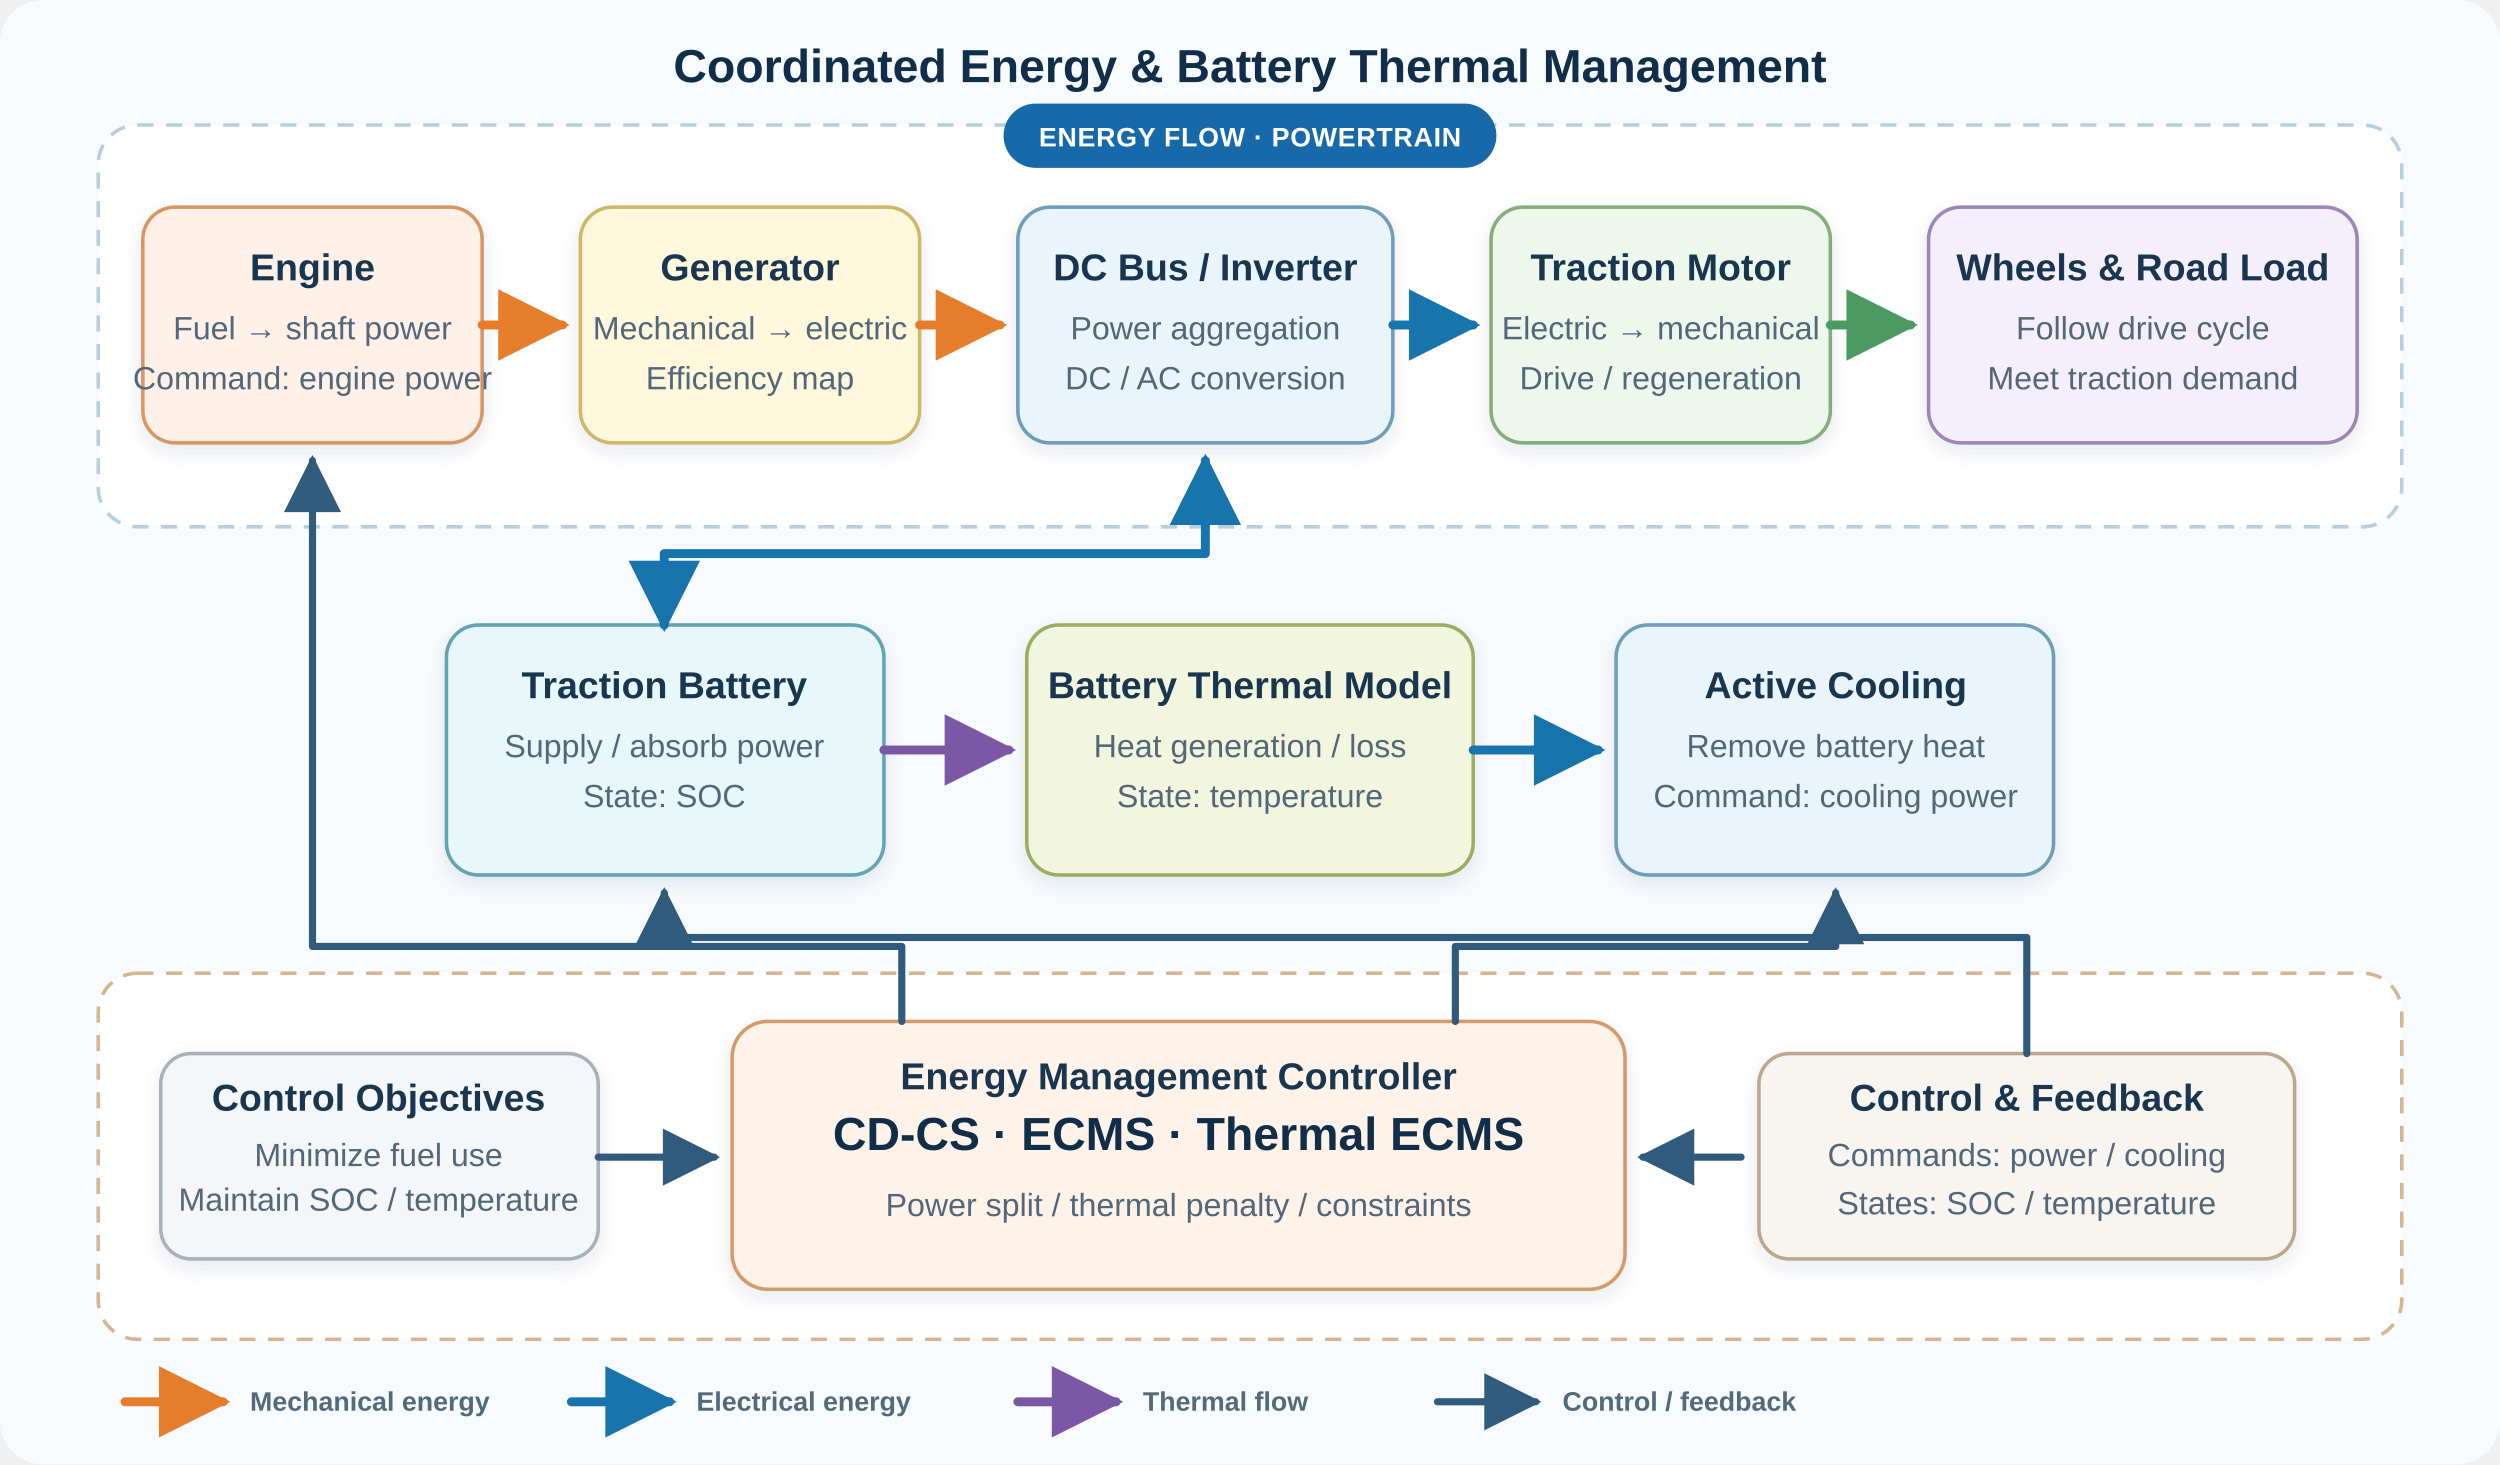
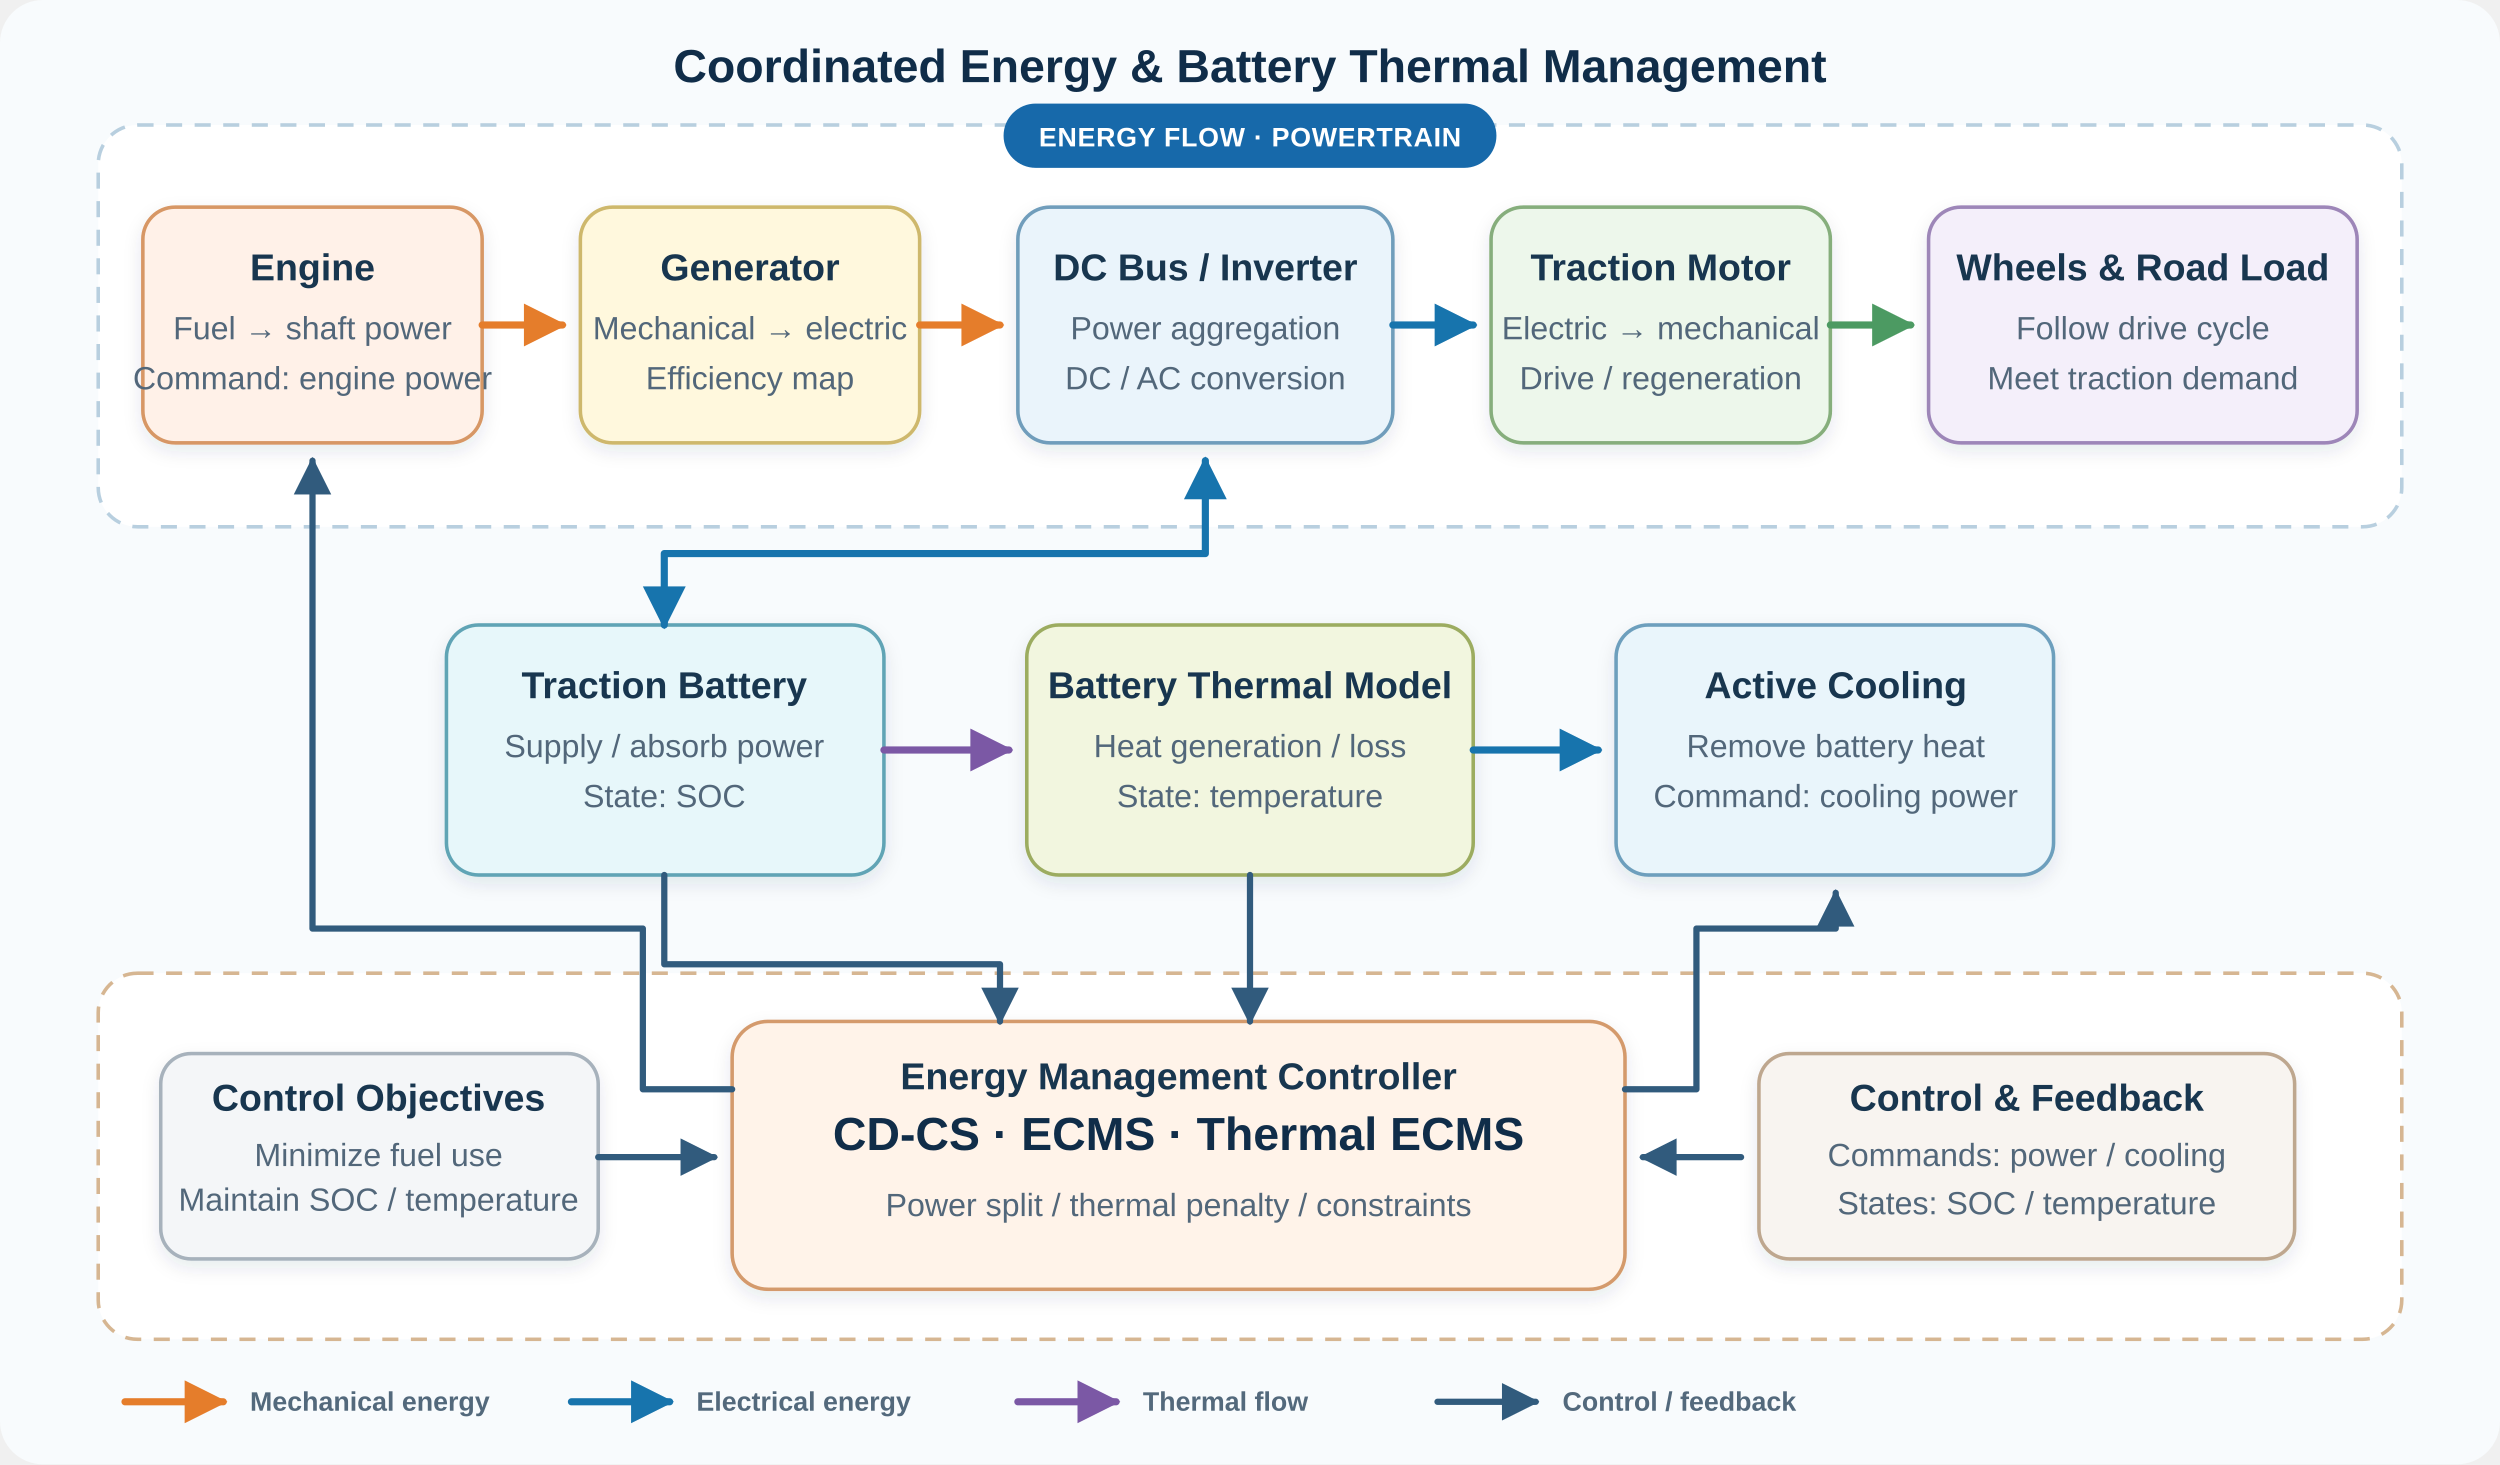
<svg xmlns="http://www.w3.org/2000/svg" viewBox="0 0 1400 820" role="img" aria-labelledby="title desc">
  <defs>
    <style>
-       .title{font:700 26px "Segoe UI",Arial,sans-serif;fill:#102d49}.label{font:700 21px "Segoe UI",Arial,sans-serif;fill:#18364f}.body{font:18px "Segoe UI",Arial,sans-serif;fill:#52677a}.small{font:700 15px "Segoe UI",Arial,sans-serif;fill:#53697c}.flow{fill:none;stroke-width:5;stroke-linecap:round;stroke-linejoin:round}.feedback{fill:none;stroke:#315b7d;stroke-width:4;stroke-linecap:round;stroke-linejoin:round}.node{stroke-width:2}.tag{font:700 15px "Segoe UI",Arial,sans-serif;fill:#fff;letter-spacing:.4px}
+       .title{font:700 26px "Segoe UI",Arial,sans-serif;fill:#102d49}.label{font:700 21px "Segoe UI",Arial,sans-serif;fill:#18364f}.body{font:18px "Segoe UI",Arial,sans-serif;fill:#52677a}.small{font:700 15px "Segoe UI",Arial,sans-serif;fill:#53697c}.flow{fill:none;stroke-width:4;stroke-linecap:round;stroke-linejoin:round}.feedback{fill:none;stroke:#315b7d;stroke-width:3.5;stroke-linecap:round;stroke-linejoin:round}.node{stroke-width:2}.tag{font:700 15px "Segoe UI",Arial,sans-serif;fill:#fff;letter-spacing:.4px}
    </style>
-     <marker id="arrow-orange" viewBox="0 0 10 10" refX="9" refY="5" markerWidth="8" markerHeight="8" orient="auto-start-reverse">
+     <marker id="arrow-orange" viewBox="0 0 10 10" refX="9" refY="5" markerWidth="6" markerHeight="6" orient="auto-start-reverse">
      <path d="M0 0L10 5L0 10z" fill="#e57d2b" />
    </marker>
-     <marker id="arrow-blue" viewBox="0 0 10 10" refX="9" refY="5" markerWidth="8" markerHeight="8" orient="auto-start-reverse">
+     <marker id="arrow-blue" viewBox="0 0 10 10" refX="9" refY="5" markerWidth="6" markerHeight="6" orient="auto-start-reverse">
      <path d="M0 0L10 5L0 10z" fill="#1774ad" />
    </marker>
-     <marker id="arrow-green" viewBox="0 0 10 10" refX="9" refY="5" markerWidth="8" markerHeight="8" orient="auto-start-reverse">
+     <marker id="arrow-green" viewBox="0 0 10 10" refX="9" refY="5" markerWidth="6" markerHeight="6" orient="auto-start-reverse">
      <path d="M0 0L10 5L0 10z" fill="#4c9a62" />
    </marker>
-     <marker id="arrow-purple" viewBox="0 0 10 10" refX="9" refY="5" markerWidth="8" markerHeight="8" orient="auto-start-reverse">
+     <marker id="arrow-purple" viewBox="0 0 10 10" refX="9" refY="5" markerWidth="6" markerHeight="6" orient="auto-start-reverse">
      <path d="M0 0L10 5L0 10z" fill="#7b58a5" />
    </marker>
-     <marker id="arrow-navy" viewBox="0 0 10 10" refX="9" refY="5" markerWidth="8" markerHeight="8" orient="auto-start-reverse">
+     <marker id="arrow-navy" viewBox="0 0 10 10" refX="9" refY="5" markerWidth="6" markerHeight="6" orient="auto-start-reverse">
      <path d="M0 0L10 5L0 10z" fill="#315b7d" />
    </marker>
    <filter id="shadow" x="-10%" y="-10%" width="120%" height="130%">
      <feDropShadow dx="0" dy="4" stdDeviation="5" flood-color="#17334d" flood-opacity=".10" />
    </filter>
  </defs>
  <rect width="1400" height="820" rx="24" fill="#f8fbfd" />
  <text x="700" y="46" text-anchor="middle" class="title">Coordinated Energy &amp; Battery Thermal Management</text>
  <rect x="55" y="70" width="1290" height="225" rx="22" fill="#fff" stroke="#b8cfdf" stroke-width="2" stroke-dasharray="9 7" />
  <rect x="562" y="58" width="276" height="36" rx="18" fill="#1769aa" />
  <text x="700" y="82" text-anchor="middle" class="tag">ENERGY FLOW · POWERTRAIN</text>
  <g filter="url(#shadow)">
    <rect class="node" x="80" y="116" width="190" height="132" rx="18" fill="#fff1e8" stroke="#d79765" />
    <rect class="node" x="325" y="116" width="190" height="132" rx="18" fill="#fff8dd" stroke="#ceb86c" />
    <rect class="node" x="570" y="116" width="210" height="132" rx="18" fill="#eaf4fb" stroke="#6f9dbb" />
    <rect class="node" x="835" y="116" width="190" height="132" rx="18" fill="#edf7eb" stroke="#86ae7c" />
    <rect class="node" x="1080" y="116" width="240" height="132" rx="18" fill="#f4effa" stroke="#9d86b8" />
  </g>
  <text x="175" y="157" text-anchor="middle" class="label">Engine</text>
  <text x="175" y="190" text-anchor="middle" class="body">Fuel → shaft power</text>
  <text x="175" y="218" text-anchor="middle" class="body">Command: engine power</text>
  <text x="420" y="157" text-anchor="middle" class="label">Generator</text>
  <text x="420" y="190" text-anchor="middle" class="body">Mechanical → electric</text>
  <text x="420" y="218" text-anchor="middle" class="body">Efficiency map</text>
  <text x="675" y="157" text-anchor="middle" class="label">DC Bus / Inverter</text>
  <text x="675" y="190" text-anchor="middle" class="body">Power aggregation</text>
  <text x="675" y="218" text-anchor="middle" class="body">DC / AC conversion</text>
  <text x="930" y="157" text-anchor="middle" class="label">Traction Motor</text>
  <text x="930" y="190" text-anchor="middle" class="body">Electric → mechanical</text>
  <text x="930" y="218" text-anchor="middle" class="body">Drive / regeneration</text>
  <text x="1200" y="157" text-anchor="middle" class="label">Wheels &amp; Road Load</text>
  <text x="1200" y="190" text-anchor="middle" class="body">Follow drive cycle</text>
  <text x="1200" y="218" text-anchor="middle" class="body">Meet traction demand</text>
  <path class="flow" d="M270 182H315" stroke="#e57d2b" marker-end="url(#arrow-orange)" />
  <path class="flow" d="M515 182H560" stroke="#e57d2b" marker-end="url(#arrow-orange)" />
  <path class="flow" d="M780 182H825" stroke="#1774ad" marker-end="url(#arrow-blue)" />
  <path class="flow" d="M1025 182H1070" stroke="#4c9a62" marker-end="url(#arrow-green)" />
  <g filter="url(#shadow)">
    <rect class="node" x="250" y="350" width="245" height="140" rx="18" fill="#e7f7fa" stroke="#60a4b5" />
    <rect class="node" x="575" y="350" width="250" height="140" rx="18" fill="#f2f6df" stroke="#9cac61" />
    <rect class="node" x="905" y="350" width="245" height="140" rx="18" fill="#e9f5fb" stroke="#6d9fbd" />
  </g>
  <text x="372" y="391" text-anchor="middle" class="label">Traction Battery</text>
  <text x="372" y="424" text-anchor="middle" class="body">Supply / absorb power</text>
  <text x="372" y="452" text-anchor="middle" class="body">State: SOC</text>
  <text x="700" y="391" text-anchor="middle" class="label">Battery Thermal Model</text>
  <text x="700" y="424" text-anchor="middle" class="body">Heat generation / loss</text>
  <text x="700" y="452" text-anchor="middle" class="body">State: temperature</text>
  <text x="1028" y="391" text-anchor="middle" class="label">Active Cooling</text>
  <text x="1028" y="424" text-anchor="middle" class="body">Remove battery heat</text>
  <text x="1028" y="452" text-anchor="middle" class="body">Command: cooling power</text>
  <path class="flow" d="M372 350V310H675V258" stroke="#1774ad" marker-end="url(#arrow-blue)" marker-start="url(#arrow-blue)" />
  <path class="flow" d="M495 420H565" stroke="#7b58a5" marker-end="url(#arrow-purple)" />
  <path class="flow" d="M825 420H895" stroke="#1774ad" marker-end="url(#arrow-blue)" />
  <rect x="55" y="545" width="1290" height="205" rx="22" fill="#fff" stroke="#d6b692" stroke-width="2" stroke-dasharray="9 7" />
  <g filter="url(#shadow)">
    <rect class="node" x="90" y="590" width="245" height="115" rx="17" fill="#f4f6f8" stroke="#a7b2bc" />
    <rect class="node" x="410" y="572" width="500" height="150" rx="20" fill="#fff3e9" stroke="#d49a6c" />
    <rect class="node" x="985" y="590" width="300" height="115" rx="17" fill="#f8f4f0" stroke="#bea78f" />
  </g>
  <text x="212" y="622" text-anchor="middle" class="label">Control Objectives</text>
  <text x="212" y="653" text-anchor="middle" class="body">Minimize fuel use</text>
  <text x="212" y="678" text-anchor="middle" class="body">Maintain SOC / temperature</text>
  <text x="660" y="610" text-anchor="middle" class="label">Energy Management Controller</text>
  <text x="660" y="644" text-anchor="middle" class="title" font-size="23">CD-CS · ECMS · Thermal ECMS</text>
  <text x="660" y="681" text-anchor="middle" class="body">Power split / thermal penalty / constraints</text>
  <text x="1135" y="622" text-anchor="middle" class="label">Control &amp; Feedback</text>
  <text x="1135" y="653" text-anchor="middle" class="body">Commands: power / cooling</text>
  <text x="1135" y="680" text-anchor="middle" class="body">States: SOC / temperature</text>
  <path class="feedback" d="M335 648H400" marker-end="url(#arrow-navy)" />
  <path class="feedback" d="M975 648H920" marker-end="url(#arrow-navy)" />
-   <path class="feedback" d="M505 572V530H175V258" marker-end="url(#arrow-navy)" />
-   <path class="feedback" d="M815 572V530H1028V500" marker-end="url(#arrow-navy)" />
-   <path class="feedback" d="M1135 590V525H372V500" marker-end="url(#arrow-navy)" />
+   <path class="feedback" d="M410 610H360V520H175V258" marker-end="url(#arrow-navy)" />
+   <path class="feedback" d="M910 610H950V520H1028V500" marker-end="url(#arrow-navy)" />
+   <path class="feedback" d="M372 490V540H560V572" marker-end="url(#arrow-navy)" />
+   <path class="feedback" d="M700 490V572" marker-end="url(#arrow-navy)" />
  <g transform="translate(70 785)">
    <path class="flow" d="M0 0H55" stroke="#e57d2b" marker-end="url(#arrow-orange)" />
    <text x="70" y="5" class="small">Mechanical energy</text>
    <path class="flow" d="M250 0H305" stroke="#1774ad" marker-end="url(#arrow-blue)" />
    <text x="320" y="5" class="small">Electrical energy</text>
    <path class="flow" d="M500 0H555" stroke="#7b58a5" marker-end="url(#arrow-purple)" />
    <text x="570" y="5" class="small">Thermal flow</text>
    <path class="feedback" d="M735 0H790" marker-end="url(#arrow-navy)" />
    <text x="805" y="5" class="small">Control / feedback</text>
  </g>
</svg>
